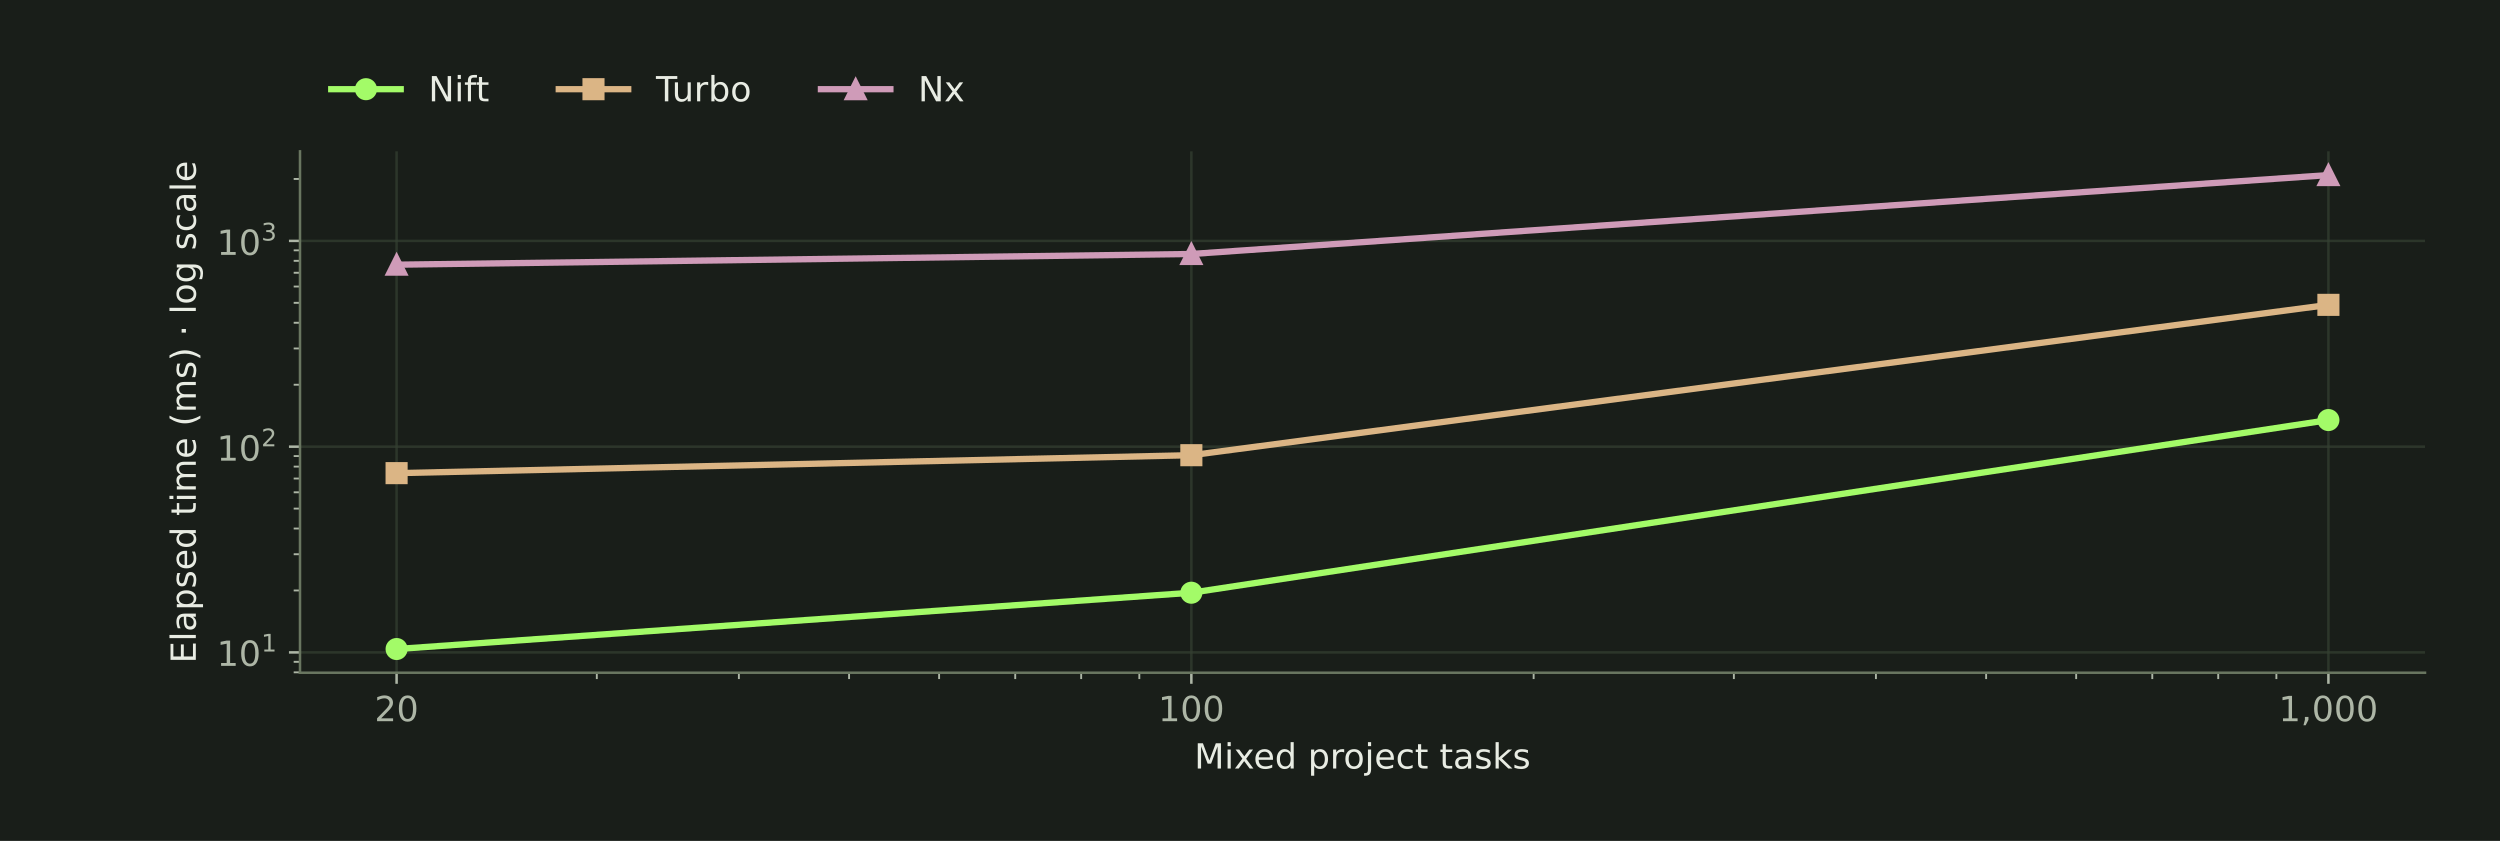
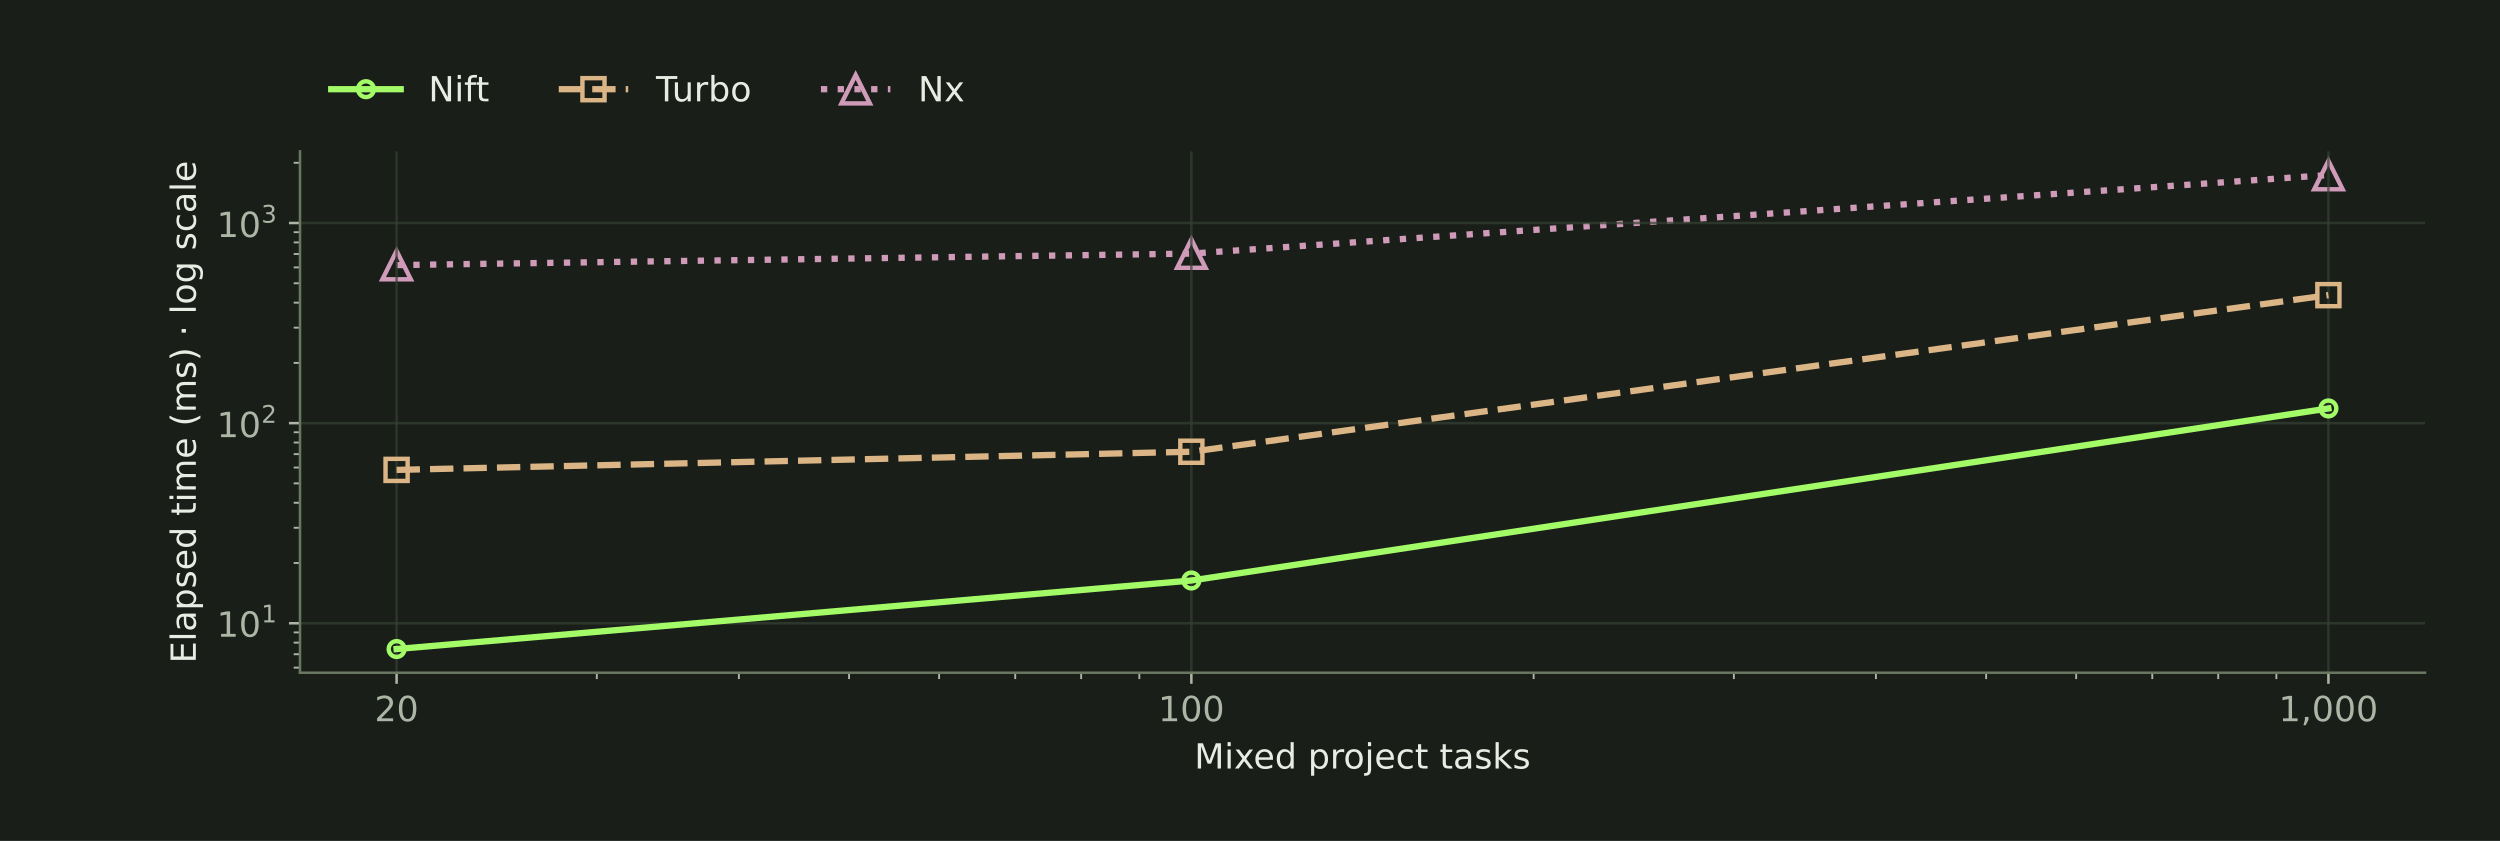
<svg xmlns="http://www.w3.org/2000/svg" xmlns:xlink="http://www.w3.org/1999/xlink" width="792pt" height="266.4pt" viewBox="0 0 792 266.4" version="1.1">
  <defs>
    <style type="text/css">*{stroke-linejoin: round; stroke-linecap: butt}</style>
  </defs>
  <g id="figure_1">
    <g id="patch_1">
      <path d="M 0 266.4 L 792 266.4 L 792 0 L 0 0 z " style="fill: #191e19" />
    </g>
    <g id="axes_1">
      <g id="patch_2">
        <path d="M 95.04 213.12 L 768.24 213.12 L 768.24 47.952 L 95.04 47.952 z " style="fill: #191e19" />
      </g>
+       <g id="line2d_1">
+         <path d="M 125.64 83.984 L 377.422 80.34 L 737.64 55.46 " clip-path="url(#pe6b6be5bf1)" style="fill: none; stroke-dasharray: 2,3.3; stroke-dashoffset: 0; stroke: #cf9bb8; stroke-width: 2" />
+         <defs>
+           <path id="mb06a987449" d="M 0 -4.5 L -4.5 4.5 L 4.5 4.5 z " style="stroke: #cf9bb8; stroke-width: 1.4; stroke-linejoin: miter" />
+         </defs>
+         <g clip-path="url(#pe6b6be5bf1)">
+           <use xlink:href="#mb06a987449" x="125.64" y="83.984" style="fill-opacity: 0; stroke: #cf9bb8; stroke-width: 1.4; stroke-linejoin: miter" />
+           <use xlink:href="#mb06a987449" x="377.422" y="80.34" style="fill-opacity: 0; stroke: #cf9bb8; stroke-width: 1.4; stroke-linejoin: miter" />
+           <use xlink:href="#mb06a987449" x="737.64" y="55.46" style="fill-opacity: 0; stroke: #cf9bb8; stroke-width: 1.4; stroke-linejoin: miter" />
+         </g>
+       </g>
      <g id="matplotlib.axis_1">
        <g id="xtick_1">
-           <g id="line2d_1">
+           <g id="line2d_2">
            <path d="M 125.64 213.12 L 125.64 47.952 " clip-path="url(#pe6b6be5bf1)" style="fill: none; stroke: #354132; stroke-opacity: 0.7; stroke-width: 0.8; stroke-linecap: square" />
          </g>
-           <g id="line2d_2">
+           <g id="line2d_3">
            <defs>
              <path id="mb59d0f743f" d="M 0 0 L 0 3.5 " style="stroke: #adb6a6; stroke-width: 0.8" />
            </defs>
            <g>
              <use xlink:href="#mb59d0f743f" x="125.64" y="213.12" style="fill: #adb6a6; stroke: #adb6a6; stroke-width: 0.8" />
            </g>
          </g>
          <g id="text_1">
            <text style="font-size: 11px; font-family: 'DejaVu Sans'; text-anchor: middle; fill: #adb6a6" x="125.64" y="228.477" transform="rotate(-0 125.64 228.4774)">20</text>
          </g>
        </g>
        <g id="xtick_2">
-           <g id="line2d_3">
+           <g id="line2d_4">
            <path d="M 377.422 213.12 L 377.422 47.952 " clip-path="url(#pe6b6be5bf1)" style="fill: none; stroke: #354132; stroke-opacity: 0.7; stroke-width: 0.8; stroke-linecap: square" />
          </g>
-           <g id="line2d_4">
+           <g id="line2d_5">
            <g>
              <use xlink:href="#mb59d0f743f" x="377.422" y="213.12" style="fill: #adb6a6; stroke: #adb6a6; stroke-width: 0.8" />
            </g>
          </g>
          <g id="text_2">
            <text style="font-size: 11px; font-family: 'DejaVu Sans'; text-anchor: middle; fill: #adb6a6" x="377.422" y="228.477" transform="rotate(-0 377.4218 228.4774)">100</text>
          </g>
        </g>
        <g id="xtick_3">
-           <g id="line2d_5">
+           <g id="line2d_6">
            <path d="M 737.64 213.12 L 737.64 47.952 " clip-path="url(#pe6b6be5bf1)" style="fill: none; stroke: #354132; stroke-opacity: 0.7; stroke-width: 0.8; stroke-linecap: square" />
          </g>
-           <g id="line2d_6">
+           <g id="line2d_7">
            <g>
              <use xlink:href="#mb59d0f743f" x="737.64" y="213.12" style="fill: #adb6a6; stroke: #adb6a6; stroke-width: 0.8" />
            </g>
          </g>
          <g id="text_3">
            <text style="font-size: 11px; font-family: 'DejaVu Sans'; text-anchor: middle; fill: #adb6a6" x="737.64" y="228.477" transform="rotate(-0 737.64 228.4774)">1,000</text>
          </g>
        </g>
        <g id="xtick_4">
-           <g id="line2d_7">
+           <g id="line2d_8">
            <defs>
              <path id="md41d5f1bb8" d="M 0 0 L 0 2 " style="stroke: #adb6a6; stroke-width: 0.6" />
            </defs>
            <g>
              <use xlink:href="#md41d5f1bb8" x="189.071" y="213.12" style="fill: #adb6a6; stroke: #adb6a6; stroke-width: 0.6" />
            </g>
          </g>
        </g>
        <g id="xtick_5">
-           <g id="line2d_8">
+           <g id="line2d_9">
            <g>
              <use xlink:href="#md41d5f1bb8" x="234.076" y="213.12" style="fill: #adb6a6; stroke: #adb6a6; stroke-width: 0.6" />
            </g>
          </g>
        </g>
        <g id="xtick_6">
-           <g id="line2d_9">
+           <g id="line2d_10">
            <g>
              <use xlink:href="#md41d5f1bb8" x="268.985" y="213.12" style="fill: #adb6a6; stroke: #adb6a6; stroke-width: 0.6" />
            </g>
          </g>
        </g>
        <g id="xtick_7">
-           <g id="line2d_10">
+           <g id="line2d_11">
            <g>
              <use xlink:href="#md41d5f1bb8" x="297.508" y="213.12" style="fill: #adb6a6; stroke: #adb6a6; stroke-width: 0.6" />
            </g>
          </g>
        </g>
        <g id="xtick_8">
-           <g id="line2d_11">
+           <g id="line2d_12">
            <g>
              <use xlink:href="#md41d5f1bb8" x="321.623" y="213.12" style="fill: #adb6a6; stroke: #adb6a6; stroke-width: 0.6" />
            </g>
          </g>
        </g>
        <g id="xtick_9">
-           <g id="line2d_12">
+           <g id="line2d_13">
            <g>
              <use xlink:href="#md41d5f1bb8" x="342.513" y="213.12" style="fill: #adb6a6; stroke: #adb6a6; stroke-width: 0.6" />
            </g>
          </g>
        </g>
        <g id="xtick_10">
-           <g id="line2d_13">
+           <g id="line2d_14">
            <g>
              <use xlink:href="#md41d5f1bb8" x="360.939" y="213.12" style="fill: #adb6a6; stroke: #adb6a6; stroke-width: 0.6" />
            </g>
          </g>
        </g>
        <g id="xtick_11">
-           <g id="line2d_14">
+           <g id="line2d_15">
            <g>
              <use xlink:href="#md41d5f1bb8" x="485.858" y="213.12" style="fill: #adb6a6; stroke: #adb6a6; stroke-width: 0.6" />
            </g>
          </g>
        </g>
        <g id="xtick_12">
-           <g id="line2d_15">
+           <g id="line2d_16">
            <g>
              <use xlink:href="#md41d5f1bb8" x="549.29" y="213.12" style="fill: #adb6a6; stroke: #adb6a6; stroke-width: 0.6" />
            </g>
          </g>
        </g>
        <g id="xtick_13">
-           <g id="line2d_16">
+           <g id="line2d_17">
            <g>
              <use xlink:href="#md41d5f1bb8" x="594.295" y="213.12" style="fill: #adb6a6; stroke: #adb6a6; stroke-width: 0.6" />
            </g>
          </g>
        </g>
        <g id="xtick_14">
-           <g id="line2d_17">
+           <g id="line2d_18">
            <g>
              <use xlink:href="#md41d5f1bb8" x="629.204" y="213.12" style="fill: #adb6a6; stroke: #adb6a6; stroke-width: 0.6" />
            </g>
          </g>
        </g>
        <g id="xtick_15">
-           <g id="line2d_18">
+           <g id="line2d_19">
            <g>
              <use xlink:href="#md41d5f1bb8" x="657.726" y="213.12" style="fill: #adb6a6; stroke: #adb6a6; stroke-width: 0.6" />
            </g>
          </g>
        </g>
        <g id="xtick_16">
-           <g id="line2d_19">
+           <g id="line2d_20">
            <g>
              <use xlink:href="#md41d5f1bb8" x="681.841" y="213.12" style="fill: #adb6a6; stroke: #adb6a6; stroke-width: 0.6" />
            </g>
          </g>
        </g>
        <g id="xtick_17">
-           <g id="line2d_20">
+           <g id="line2d_21">
            <g>
              <use xlink:href="#md41d5f1bb8" x="702.731" y="213.12" style="fill: #adb6a6; stroke: #adb6a6; stroke-width: 0.6" />
            </g>
          </g>
        </g>
        <g id="xtick_18">
-           <g id="line2d_21">
+           <g id="line2d_22">
            <g>
              <use xlink:href="#md41d5f1bb8" x="721.157" y="213.12" style="fill: #adb6a6; stroke: #adb6a6; stroke-width: 0.6" />
            </g>
          </g>
        </g>
        <g id="text_4">
          <text style="font-size: 11px; font-family: 'DejaVu Sans'; text-anchor: middle; fill: #e8ece3" x="431.64" y="243.478" transform="rotate(-0 431.64 243.4783)">Mixed project tasks</text>
        </g>
      </g>
      <g id="matplotlib.axis_2">
        <g id="ytick_1">
-           <g id="line2d_22">
-             <path d="M 95.04 206.684 L 768.24 206.684 " clip-path="url(#pe6b6be5bf1)" style="fill: none; stroke: #354132; stroke-opacity: 0.7; stroke-width: 0.8; stroke-linecap: square" />
-           </g>
          <g id="line2d_23">
+             <path d="M 95.04 197.442 L 768.24 197.442 " clip-path="url(#pe6b6be5bf1)" style="fill: none; stroke: #354132; stroke-opacity: 0.7; stroke-width: 0.8; stroke-linecap: square" />
+           </g>
+           <g id="line2d_24">
            <defs>
              <path id="ma8dde5b0b7" d="M 0 0 L -3.5 0 " style="stroke: #adb6a6; stroke-width: 0.8" />
            </defs>
            <g>
-               <use xlink:href="#ma8dde5b0b7" x="95.04" y="206.684" style="fill: #adb6a6; stroke: #adb6a6; stroke-width: 0.8" />
+               <use xlink:href="#ma8dde5b0b7" x="95.04" y="197.442" style="fill: #adb6a6; stroke: #adb6a6; stroke-width: 0.8" />
            </g>
          </g>
          <g id="text_5">
-             <g style="fill: #adb6a6" transform="translate(68.68 211.7989)">
+             <g style="fill: #adb6a6" transform="translate(68.68 202.5565)">
              <text>
                <tspan x="0" y="-0.846" style="font-size: 11px; font-family: 'DejaVu Sans'; fill: #adb6a6">1</tspan>
                <tspan x="6.999" y="-0.846" style="font-size: 11px; font-family: 'DejaVu Sans'; fill: #adb6a6">0</tspan>
                <tspan x="14.102" y="-5.389" style="font-size: 7.7px; font-family: 'DejaVu Sans'; fill: #adb6a6">1</tspan>
              </text>
            </g>
          </g>
        </g>
        <g id="ytick_2">
-           <g id="line2d_24">
-             <path d="M 95.04 141.501 L 768.24 141.501 " clip-path="url(#pe6b6be5bf1)" style="fill: none; stroke: #354132; stroke-opacity: 0.7; stroke-width: 0.8; stroke-linecap: square" />
-           </g>
          <g id="line2d_25">
-             <g>
-               <use xlink:href="#ma8dde5b0b7" x="95.04" y="141.501" style="fill: #adb6a6; stroke: #adb6a6; stroke-width: 0.8" />
+             <path d="M 95.04 134.047 L 768.24 134.047 " clip-path="url(#pe6b6be5bf1)" style="fill: none; stroke: #354132; stroke-opacity: 0.7; stroke-width: 0.8; stroke-linecap: square" />
+           </g>
+           <g id="line2d_26">
+             <g>
+               <use xlink:href="#ma8dde5b0b7" x="95.04" y="134.047" style="fill: #adb6a6; stroke: #adb6a6; stroke-width: 0.8" />
            </g>
          </g>
          <g id="text_6">
-             <g style="fill: #adb6a6" transform="translate(68.68 146.6706)">
+             <g style="fill: #adb6a6" transform="translate(68.68 139.2173)">
              <text>
                <tspan x="0" y="-0.737" style="font-size: 11px; font-family: 'DejaVu Sans'; fill: #adb6a6">1</tspan>
                <tspan x="6.999" y="-0.737" style="font-size: 11px; font-family: 'DejaVu Sans'; fill: #adb6a6">0</tspan>
                <tspan x="14.102" y="-5.28" style="font-size: 7.7px; font-family: 'DejaVu Sans'; fill: #adb6a6">2</tspan>
              </text>
            </g>
          </g>
        </g>
        <g id="ytick_3">
-           <g id="line2d_26">
-             <path d="M 95.04 76.317 L 768.24 76.317 " clip-path="url(#pe6b6be5bf1)" style="fill: none; stroke: #354132; stroke-opacity: 0.7; stroke-width: 0.8; stroke-linecap: square" />
-           </g>
          <g id="line2d_27">
-             <g>
-               <use xlink:href="#ma8dde5b0b7" x="95.04" y="76.317" style="fill: #adb6a6; stroke: #adb6a6; stroke-width: 0.8" />
+             <path d="M 95.04 70.653 L 768.24 70.653 " clip-path="url(#pe6b6be5bf1)" style="fill: none; stroke: #354132; stroke-opacity: 0.7; stroke-width: 0.8; stroke-linecap: square" />
+           </g>
+           <g id="line2d_28">
+             <g>
+               <use xlink:href="#ma8dde5b0b7" x="95.04" y="70.653" style="fill: #adb6a6; stroke: #adb6a6; stroke-width: 0.8" />
            </g>
          </g>
          <g id="text_7">
-             <g style="fill: #adb6a6" transform="translate(68.68 81.48733)">
+             <g style="fill: #adb6a6" transform="translate(68.68 75.82308)">
              <text>
                <tspan x="0" y="-0.737" style="font-size: 11px; font-family: 'DejaVu Sans'; fill: #adb6a6">1</tspan>
                <tspan x="6.999" y="-0.737" style="font-size: 11px; font-family: 'DejaVu Sans'; fill: #adb6a6">0</tspan>
                <tspan x="14.102" y="-5.28" style="font-size: 7.7px; font-family: 'DejaVu Sans'; fill: #adb6a6">3</tspan>
              </text>
            </g>
          </g>
        </g>
        <g id="ytick_4">
-           <g id="line2d_28">
+           <g id="line2d_29">
            <defs>
              <path id="me127ff989c" d="M 0 0 L -2 0 " style="stroke: #adb6a6; stroke-width: 0.6" />
            </defs>
            <g>
-               <use xlink:href="#me127ff989c" x="95.04" y="213.001" style="fill: #adb6a6; stroke: #adb6a6; stroke-width: 0.6" />
+               <use xlink:href="#me127ff989c" x="95.04" y="211.505" style="fill: #adb6a6; stroke: #adb6a6; stroke-width: 0.6" />
            </g>
          </g>
        </g>
        <g id="ytick_5">
-           <g id="line2d_29">
-             <g>
-               <use xlink:href="#me127ff989c" x="95.04" y="209.667" style="fill: #adb6a6; stroke: #adb6a6; stroke-width: 0.6" />
+           <g id="line2d_30">
+             <g>
+               <use xlink:href="#me127ff989c" x="95.04" y="207.261" style="fill: #adb6a6; stroke: #adb6a6; stroke-width: 0.6" />
            </g>
          </g>
        </g>
        <g id="ytick_6">
-           <g id="line2d_30">
-             <g>
-               <use xlink:href="#me127ff989c" x="95.04" y="187.062" style="fill: #adb6a6; stroke: #adb6a6; stroke-width: 0.6" />
+           <g id="line2d_31">
+             <g>
+               <use xlink:href="#me127ff989c" x="95.04" y="203.585" style="fill: #adb6a6; stroke: #adb6a6; stroke-width: 0.6" />
            </g>
          </g>
        </g>
        <g id="ytick_7">
-           <g id="line2d_31">
-             <g>
-               <use xlink:href="#me127ff989c" x="95.04" y="175.584" style="fill: #adb6a6; stroke: #adb6a6; stroke-width: 0.6" />
+           <g id="line2d_32">
+             <g>
+               <use xlink:href="#me127ff989c" x="95.04" y="200.342" style="fill: #adb6a6; stroke: #adb6a6; stroke-width: 0.6" />
            </g>
          </g>
        </g>
        <g id="ytick_8">
-           <g id="line2d_32">
-             <g>
-               <use xlink:href="#me127ff989c" x="95.04" y="167.44" style="fill: #adb6a6; stroke: #adb6a6; stroke-width: 0.6" />
+           <g id="line2d_33">
+             <g>
+               <use xlink:href="#me127ff989c" x="95.04" y="178.358" style="fill: #adb6a6; stroke: #adb6a6; stroke-width: 0.6" />
            </g>
          </g>
        </g>
        <g id="ytick_9">
-           <g id="line2d_33">
-             <g>
-               <use xlink:href="#me127ff989c" x="95.04" y="161.123" style="fill: #adb6a6; stroke: #adb6a6; stroke-width: 0.6" />
+           <g id="line2d_34">
+             <g>
+               <use xlink:href="#me127ff989c" x="95.04" y="167.195" style="fill: #adb6a6; stroke: #adb6a6; stroke-width: 0.6" />
            </g>
          </g>
        </g>
        <g id="ytick_10">
-           <g id="line2d_34">
-             <g>
-               <use xlink:href="#me127ff989c" x="95.04" y="155.961" style="fill: #adb6a6; stroke: #adb6a6; stroke-width: 0.6" />
+           <g id="line2d_35">
+             <g>
+               <use xlink:href="#me127ff989c" x="95.04" y="159.274" style="fill: #adb6a6; stroke: #adb6a6; stroke-width: 0.6" />
            </g>
          </g>
        </g>
        <g id="ytick_11">
-           <g id="line2d_35">
-             <g>
-               <use xlink:href="#me127ff989c" x="95.04" y="151.598" style="fill: #adb6a6; stroke: #adb6a6; stroke-width: 0.6" />
+           <g id="line2d_36">
+             <g>
+               <use xlink:href="#me127ff989c" x="95.04" y="153.131" style="fill: #adb6a6; stroke: #adb6a6; stroke-width: 0.6" />
            </g>
          </g>
        </g>
        <g id="ytick_12">
-           <g id="line2d_36">
-             <g>
-               <use xlink:href="#me127ff989c" x="95.04" y="147.818" style="fill: #adb6a6; stroke: #adb6a6; stroke-width: 0.6" />
+           <g id="line2d_37">
+             <g>
+               <use xlink:href="#me127ff989c" x="95.04" y="148.111" style="fill: #adb6a6; stroke: #adb6a6; stroke-width: 0.6" />
            </g>
          </g>
        </g>
        <g id="ytick_13">
-           <g id="line2d_37">
-             <g>
-               <use xlink:href="#me127ff989c" x="95.04" y="144.483" style="fill: #adb6a6; stroke: #adb6a6; stroke-width: 0.6" />
+           <g id="line2d_38">
+             <g>
+               <use xlink:href="#me127ff989c" x="95.04" y="143.867" style="fill: #adb6a6; stroke: #adb6a6; stroke-width: 0.6" />
            </g>
          </g>
        </g>
        <g id="ytick_14">
-           <g id="line2d_38">
-             <g>
-               <use xlink:href="#me127ff989c" x="95.04" y="121.879" style="fill: #adb6a6; stroke: #adb6a6; stroke-width: 0.6" />
+           <g id="line2d_39">
+             <g>
+               <use xlink:href="#me127ff989c" x="95.04" y="140.191" style="fill: #adb6a6; stroke: #adb6a6; stroke-width: 0.6" />
            </g>
          </g>
        </g>
        <g id="ytick_15">
-           <g id="line2d_39">
-             <g>
-               <use xlink:href="#me127ff989c" x="95.04" y="110.4" style="fill: #adb6a6; stroke: #adb6a6; stroke-width: 0.6" />
+           <g id="line2d_40">
+             <g>
+               <use xlink:href="#me127ff989c" x="95.04" y="136.948" style="fill: #adb6a6; stroke: #adb6a6; stroke-width: 0.6" />
            </g>
          </g>
        </g>
        <g id="ytick_16">
-           <g id="line2d_40">
-             <g>
-               <use xlink:href="#me127ff989c" x="95.04" y="102.256" style="fill: #adb6a6; stroke: #adb6a6; stroke-width: 0.6" />
+           <g id="line2d_41">
+             <g>
+               <use xlink:href="#me127ff989c" x="95.04" y="114.964" style="fill: #adb6a6; stroke: #adb6a6; stroke-width: 0.6" />
            </g>
          </g>
        </g>
        <g id="ytick_17">
-           <g id="line2d_41">
-             <g>
-               <use xlink:href="#me127ff989c" x="95.04" y="95.939" style="fill: #adb6a6; stroke: #adb6a6; stroke-width: 0.6" />
+           <g id="line2d_42">
+             <g>
+               <use xlink:href="#me127ff989c" x="95.04" y="103.801" style="fill: #adb6a6; stroke: #adb6a6; stroke-width: 0.6" />
            </g>
          </g>
        </g>
        <g id="ytick_18">
-           <g id="line2d_42">
-             <g>
-               <use xlink:href="#me127ff989c" x="95.04" y="90.778" style="fill: #adb6a6; stroke: #adb6a6; stroke-width: 0.6" />
+           <g id="line2d_43">
+             <g>
+               <use xlink:href="#me127ff989c" x="95.04" y="95.88" style="fill: #adb6a6; stroke: #adb6a6; stroke-width: 0.6" />
            </g>
          </g>
        </g>
        <g id="ytick_19">
-           <g id="line2d_43">
-             <g>
-               <use xlink:href="#me127ff989c" x="95.04" y="86.414" style="fill: #adb6a6; stroke: #adb6a6; stroke-width: 0.6" />
+           <g id="line2d_44">
+             <g>
+               <use xlink:href="#me127ff989c" x="95.04" y="89.737" style="fill: #adb6a6; stroke: #adb6a6; stroke-width: 0.6" />
            </g>
          </g>
        </g>
        <g id="ytick_20">
-           <g id="line2d_44">
-             <g>
-               <use xlink:href="#me127ff989c" x="95.04" y="82.634" style="fill: #adb6a6; stroke: #adb6a6; stroke-width: 0.6" />
+           <g id="line2d_45">
+             <g>
+               <use xlink:href="#me127ff989c" x="95.04" y="84.717" style="fill: #adb6a6; stroke: #adb6a6; stroke-width: 0.6" />
            </g>
          </g>
        </g>
        <g id="ytick_21">
-           <g id="line2d_45">
-             <g>
-               <use xlink:href="#me127ff989c" x="95.04" y="79.3" style="fill: #adb6a6; stroke: #adb6a6; stroke-width: 0.6" />
+           <g id="line2d_46">
+             <g>
+               <use xlink:href="#me127ff989c" x="95.04" y="80.473" style="fill: #adb6a6; stroke: #adb6a6; stroke-width: 0.6" />
            </g>
          </g>
        </g>
        <g id="ytick_22">
-           <g id="line2d_46">
-             <g>
-               <use xlink:href="#me127ff989c" x="95.04" y="56.695" style="fill: #adb6a6; stroke: #adb6a6; stroke-width: 0.6" />
+           <g id="line2d_47">
+             <g>
+               <use xlink:href="#me127ff989c" x="95.04" y="76.797" style="fill: #adb6a6; stroke: #adb6a6; stroke-width: 0.6" />
+             </g>
+           </g>
+         </g>
+         <g id="ytick_23">
+           <g id="line2d_48">
+             <g>
+               <use xlink:href="#me127ff989c" x="95.04" y="73.554" style="fill: #adb6a6; stroke: #adb6a6; stroke-width: 0.6" />
+             </g>
+           </g>
+         </g>
+         <g id="ytick_24">
+           <g id="line2d_49">
+             <g>
+               <use xlink:href="#me127ff989c" x="95.04" y="51.57" style="fill: #adb6a6; stroke: #adb6a6; stroke-width: 0.6" />
            </g>
          </g>
        </g>
        <g id="text_8">
          <text style="font-size: 11px; font-family: 'DejaVu Sans'; text-anchor: middle; fill: #e8ece3" x="62.037" y="130.536" transform="rotate(-90 62.03742 130.536)">Elapsed time (ms) · log scale</text>
        </g>
      </g>
-       <g id="line2d_47">
-         <path d="M 125.64 205.612 L 377.422 187.775 L 737.64 133.073 " clip-path="url(#pe6b6be5bf1)" style="fill: none; stroke: #a3fb68; stroke-width: 2; stroke-linecap: square" />
+       <g id="line2d_50">
+         <path d="M 125.64 148.862 L 377.422 143.113 L 737.64 93.5 " clip-path="url(#pe6b6be5bf1)" style="fill: none; stroke-dasharray: 7.4,3.2; stroke-dashoffset: 0; stroke: #dbb585; stroke-width: 2" />
        <defs>
-           <path id="m476e483576" d="M 0 3 C 0.796 3 1.559 2.684 2.121 2.121 C 2.684 1.559 3 0.796 3 0 C 3 -0.796 2.684 -1.559 2.121 -2.121 C 1.559 -2.684 0.796 -3 0 -3 C -0.796 -3 -1.559 -2.684 -2.121 -2.121 C -2.684 -1.559 -3 -0.796 -3 0 C -3 0.796 -2.684 1.559 -2.121 2.121 C -1.559 2.684 -0.796 3 0 3 z " style="stroke: #a3fb68" />
+           <path id="m5ce04a1365" d="M -3.5 3.5 L 3.5 3.5 L 3.5 -3.5 L -3.5 -3.5 z " style="stroke: #dbb585; stroke-width: 1.4; stroke-linejoin: miter" />
        </defs>
        <g clip-path="url(#pe6b6be5bf1)">
-           <use xlink:href="#m476e483576" x="125.64" y="205.612" style="fill: #a3fb68; stroke: #a3fb68" />
-           <use xlink:href="#m476e483576" x="377.422" y="187.775" style="fill: #a3fb68; stroke: #a3fb68" />
-           <use xlink:href="#m476e483576" x="737.64" y="133.073" style="fill: #a3fb68; stroke: #a3fb68" />
-         </g>
-       </g>
-       <g id="line2d_48">
-         <path d="M 125.64 149.89 L 377.422 144.206 L 737.64 96.577 " clip-path="url(#pe6b6be5bf1)" style="fill: none; stroke: #dbb585; stroke-width: 2; stroke-linecap: square" />
+           <use xlink:href="#m5ce04a1365" x="125.64" y="148.862" style="fill-opacity: 0; stroke: #dbb585; stroke-width: 1.4; stroke-linejoin: miter" />
+           <use xlink:href="#m5ce04a1365" x="377.422" y="143.113" style="fill-opacity: 0; stroke: #dbb585; stroke-width: 1.4; stroke-linejoin: miter" />
+           <use xlink:href="#m5ce04a1365" x="737.64" y="93.5" style="fill-opacity: 0; stroke: #dbb585; stroke-width: 1.4; stroke-linejoin: miter" />
+         </g>
+       </g>
+       <g id="patch_3">
+         <path d="M 95.04 213.12 L 95.04 47.952 " style="fill: none; stroke: #697660; stroke-width: 0.8; stroke-linejoin: miter; stroke-linecap: square" />
+       </g>
+       <g id="patch_4">
+         <path d="M 95.04 213.12 L 768.24 213.12 " style="fill: none; stroke: #697660; stroke-width: 0.8; stroke-linejoin: miter; stroke-linecap: square" />
+       </g>
+       <g id="line2d_51">
+         <path d="M 125.64 205.612 L 377.422 183.899 L 737.64 129.393 " clip-path="url(#pe6b6be5bf1)" style="fill: none; stroke: #a3fb68; stroke-width: 2; stroke-linecap: square" />
        <defs>
-           <path id="mcf83442291" d="M -3 3 L 3 3 L 3 -3 L -3 -3 z " style="stroke: #dbb585; stroke-linejoin: miter" />
+           <path id="m6ec066d66f" d="M 0 2.5 C 0.663 2.5 1.299 2.237 1.768 1.768 C 2.237 1.299 2.5 0.663 2.5 0 C 2.5 -0.663 2.237 -1.299 1.768 -1.768 C 1.299 -2.237 0.663 -2.5 0 -2.5 C -0.663 -2.5 -1.299 -2.237 -1.768 -1.768 C -2.237 -1.299 -2.5 -0.663 -2.5 0 C -2.5 0.663 -2.237 1.299 -1.768 1.768 C -1.299 2.237 -0.663 2.5 0 2.5 z " style="stroke: #a3fb68; stroke-width: 1.4" />
        </defs>
        <g clip-path="url(#pe6b6be5bf1)">
-           <use xlink:href="#mcf83442291" x="125.64" y="149.89" style="fill: #dbb585; stroke: #dbb585; stroke-linejoin: miter" />
-           <use xlink:href="#mcf83442291" x="377.422" y="144.206" style="fill: #dbb585; stroke: #dbb585; stroke-linejoin: miter" />
-           <use xlink:href="#mcf83442291" x="737.64" y="96.577" style="fill: #dbb585; stroke: #dbb585; stroke-linejoin: miter" />
-         </g>
-       </g>
-       <g id="line2d_49">
-         <path d="M 125.64 83.856 L 377.422 80.464 L 737.64 55.46 " clip-path="url(#pe6b6be5bf1)" style="fill: none; stroke: #cf9bb8; stroke-width: 2; stroke-linecap: square" />
-         <defs>
-           <path id="mc515a019c6" d="M 0 -3 L -3 3 L 3 3 z " style="stroke: #cf9bb8; stroke-linejoin: miter" />
-         </defs>
-         <g clip-path="url(#pe6b6be5bf1)">
-           <use xlink:href="#mc515a019c6" x="125.64" y="83.856" style="fill: #cf9bb8; stroke: #cf9bb8; stroke-linejoin: miter" />
-           <use xlink:href="#mc515a019c6" x="377.422" y="80.464" style="fill: #cf9bb8; stroke: #cf9bb8; stroke-linejoin: miter" />
-           <use xlink:href="#mc515a019c6" x="737.64" y="55.46" style="fill: #cf9bb8; stroke: #cf9bb8; stroke-linejoin: miter" />
-         </g>
-       </g>
-       <g id="patch_3">
-         <path d="M 95.04 213.12 L 95.04 47.952 " style="fill: none; stroke: #697660; stroke-width: 0.8; stroke-linejoin: miter; stroke-linecap: square" />
-       </g>
-       <g id="patch_4">
-         <path d="M 95.04 213.12 L 768.24 213.12 " style="fill: none; stroke: #697660; stroke-width: 0.8; stroke-linejoin: miter; stroke-linecap: square" />
+           <use xlink:href="#m6ec066d66f" x="125.64" y="205.612" style="fill-opacity: 0; stroke: #a3fb68; stroke-width: 1.4" />
+           <use xlink:href="#m6ec066d66f" x="377.422" y="183.899" style="fill-opacity: 0; stroke: #a3fb68; stroke-width: 1.4" />
+           <use xlink:href="#m6ec066d66f" x="737.64" y="129.393" style="fill-opacity: 0; stroke: #a3fb68; stroke-width: 1.4" />
+         </g>
      </g>
      <g id="legend_1">
-         <g id="line2d_50">
+         <g id="line2d_52">
          <path d="M 104.94 28.256 L 115.94 28.256 L 126.94 28.256 " style="fill: none; stroke: #a3fb68; stroke-width: 2; stroke-linecap: square" />
          <g>
-             <use xlink:href="#m476e483576" x="115.94" y="28.256" style="fill: #a3fb68; stroke: #a3fb68" />
+             <use xlink:href="#m6ec066d66f" x="115.94" y="28.256" style="fill-opacity: 0; stroke: #a3fb68; stroke-width: 1.4" />
          </g>
        </g>
        <g id="text_9">
          <text style="font-size: 11px; font-family: 'DejaVu Sans'; text-anchor: start; fill: #e8ece3" x="135.74" y="32.106" transform="rotate(-0 135.74 32.10606)">Nift</text>
        </g>
-         <g id="line2d_51">
-           <path d="M 177.018 28.256 L 188.018 28.256 L 199.018 28.256 " style="fill: none; stroke: #dbb585; stroke-width: 2; stroke-linecap: square" />
+         <g id="line2d_53">
+           <path d="M 177.018 28.256 L 188.018 28.256 L 199.018 28.256 " style="fill: none; stroke-dasharray: 7.4,3.2; stroke-dashoffset: 0; stroke: #dbb585; stroke-width: 2" />
          <g>
-             <use xlink:href="#mcf83442291" x="188.018" y="28.256" style="fill: #dbb585; stroke: #dbb585; stroke-linejoin: miter" />
+             <use xlink:href="#m5ce04a1365" x="188.018" y="28.256" style="fill-opacity: 0; stroke: #dbb585; stroke-width: 1.4; stroke-linejoin: miter" />
          </g>
        </g>
        <g id="text_10">
          <text style="font-size: 11px; font-family: 'DejaVu Sans'; text-anchor: start; fill: #e8ece3" x="207.817" y="32.106" transform="rotate(-0 207.8175 32.10606)">Turbo</text>
        </g>
-         <g id="line2d_52">
-           <path d="M 260.073 28.256 L 271.073 28.256 L 282.073 28.256 " style="fill: none; stroke: #cf9bb8; stroke-width: 2; stroke-linecap: square" />
+         <g id="line2d_54">
+           <path d="M 260.073 28.256 L 271.073 28.256 L 282.073 28.256 " style="fill: none; stroke-dasharray: 2,3.3; stroke-dashoffset: 0; stroke: #cf9bb8; stroke-width: 2" />
          <g>
-             <use xlink:href="#mc515a019c6" x="271.073" y="28.256" style="fill: #cf9bb8; stroke: #cf9bb8; stroke-linejoin: miter" />
+             <use xlink:href="#mb06a987449" x="271.073" y="28.256" style="fill-opacity: 0; stroke: #cf9bb8; stroke-width: 1.4; stroke-linejoin: miter" />
          </g>
        </g>
        <g id="text_11">
          <text style="font-size: 11px; font-family: 'DejaVu Sans'; text-anchor: start; fill: #e8ece3" x="290.873" y="32.106" transform="rotate(-0 290.8727 32.10606)">Nx</text>
        </g>
      </g>
    </g>
  </g>
  <defs>
    <clipPath id="pe6b6be5bf1">
      <rect x="95.04" y="47.952" width="673.2" height="165.168" />
    </clipPath>
  </defs>
</svg>
